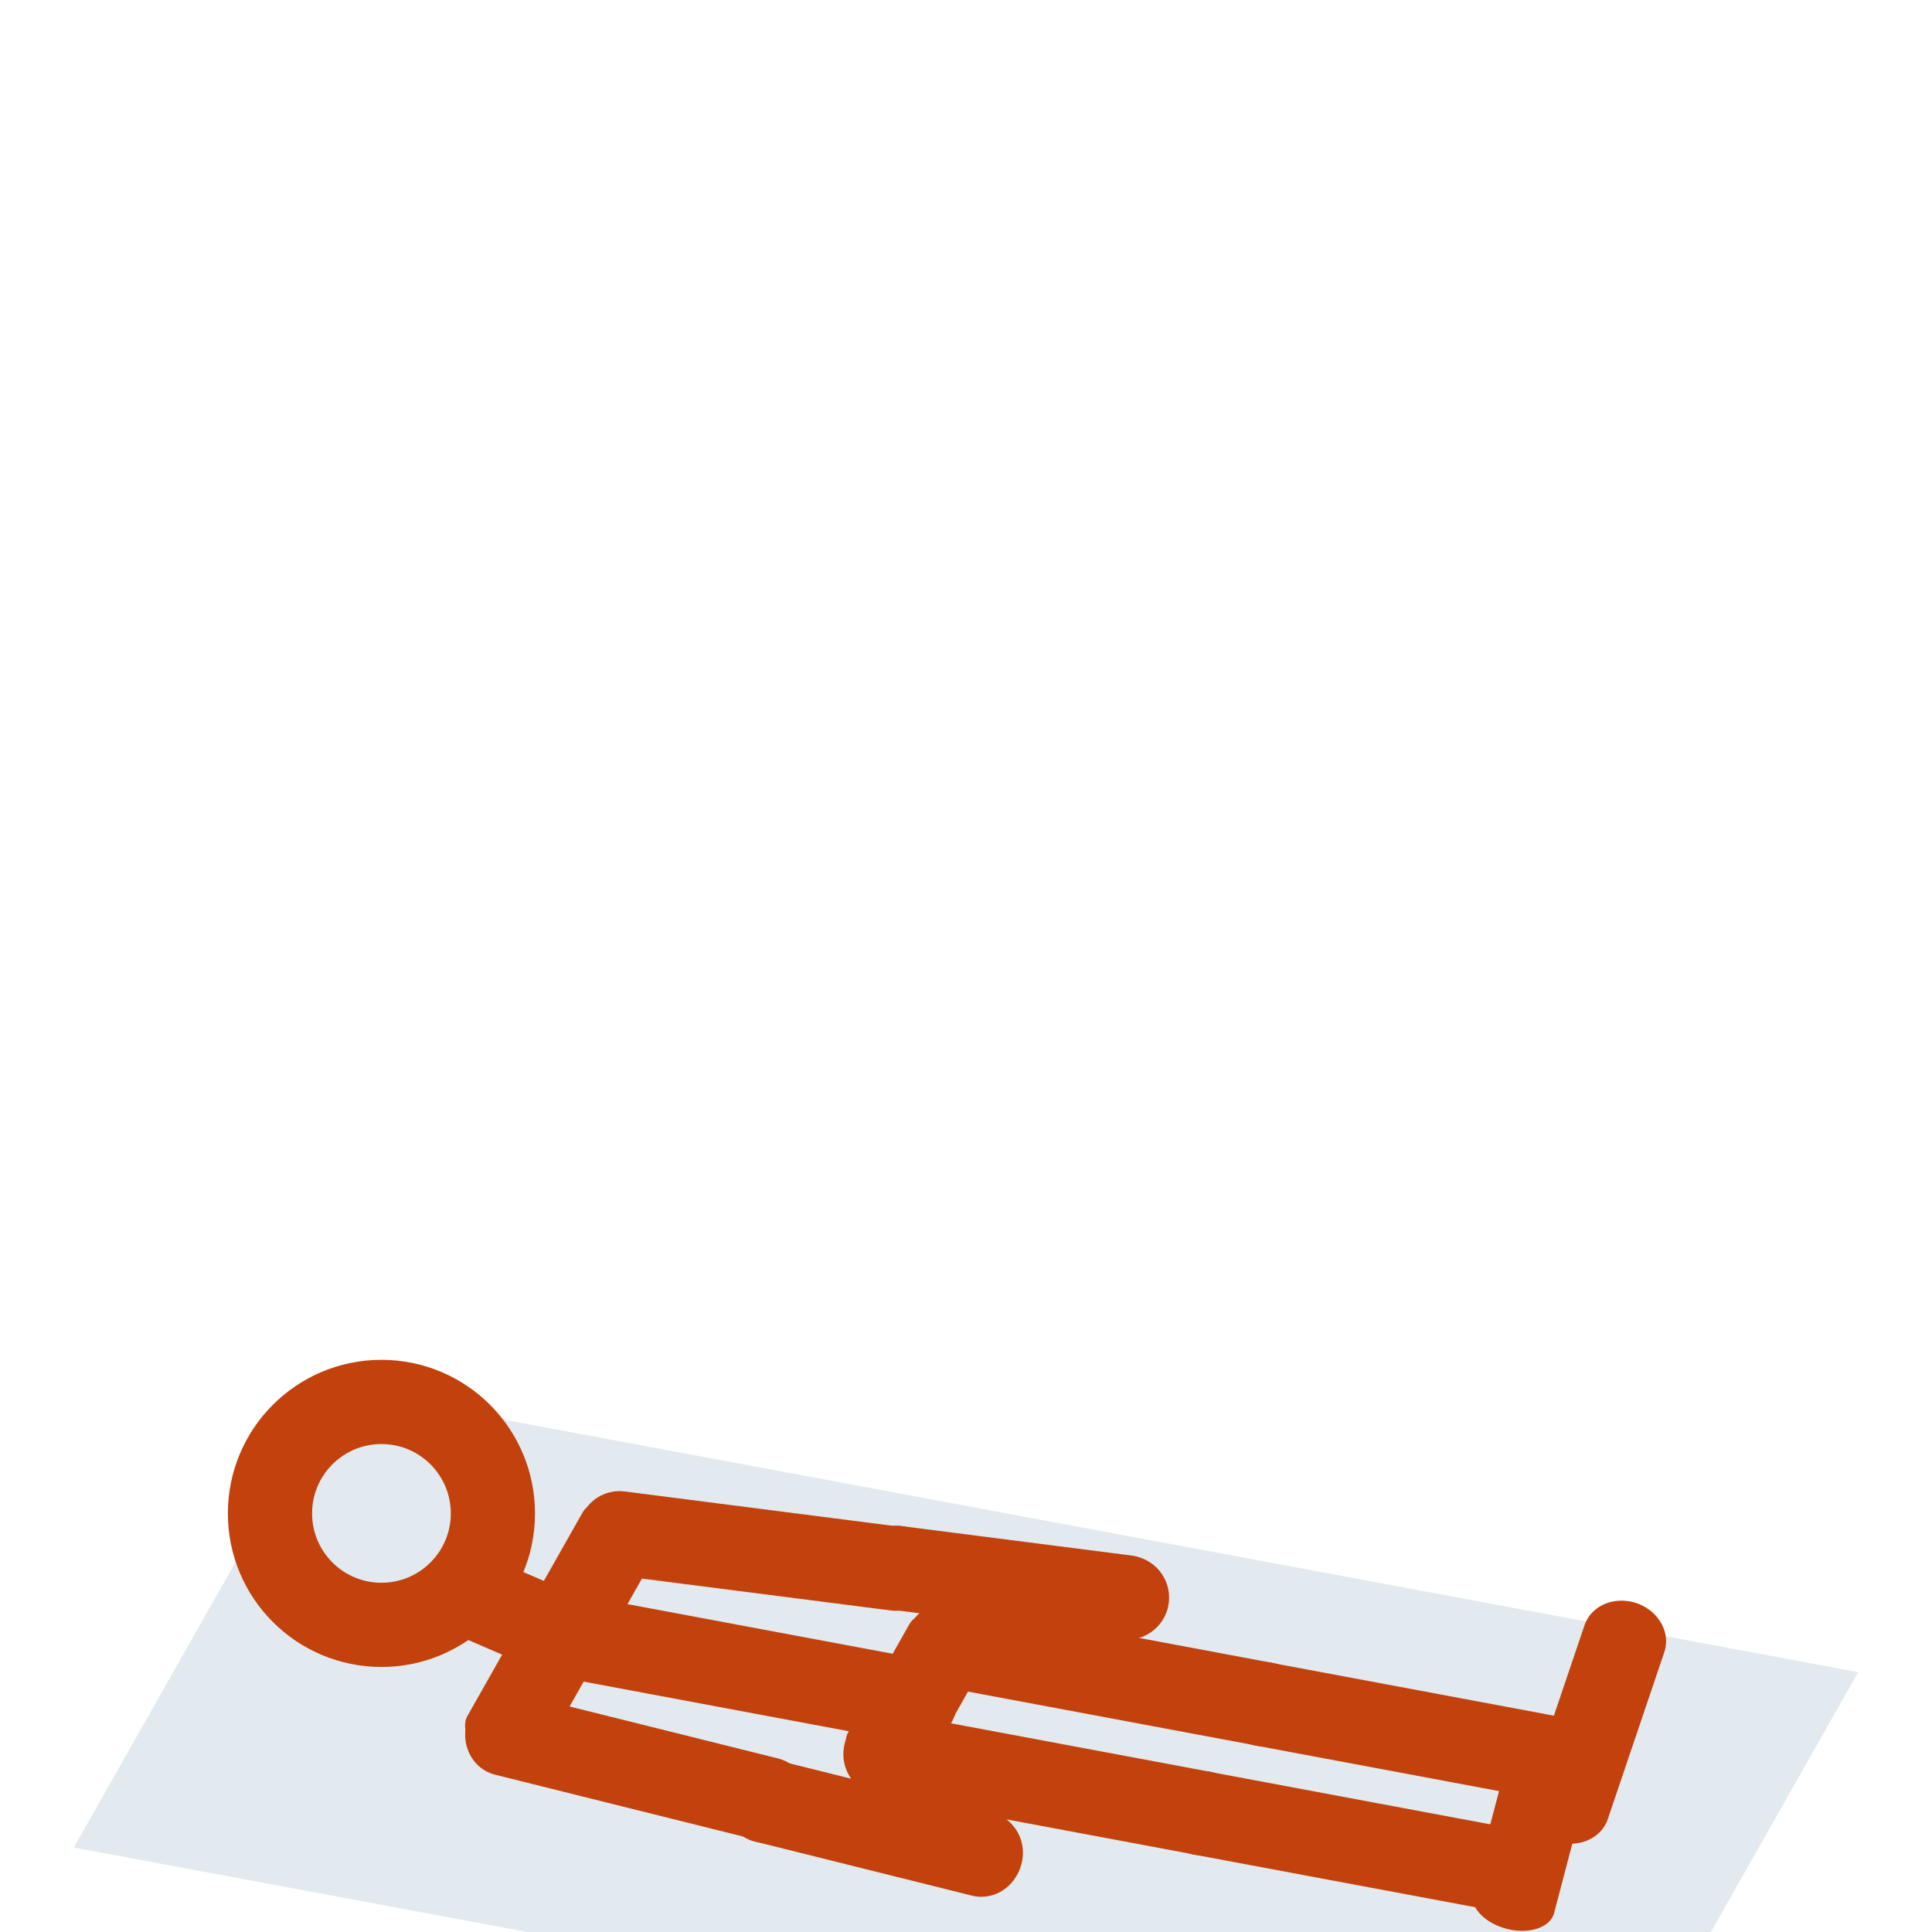
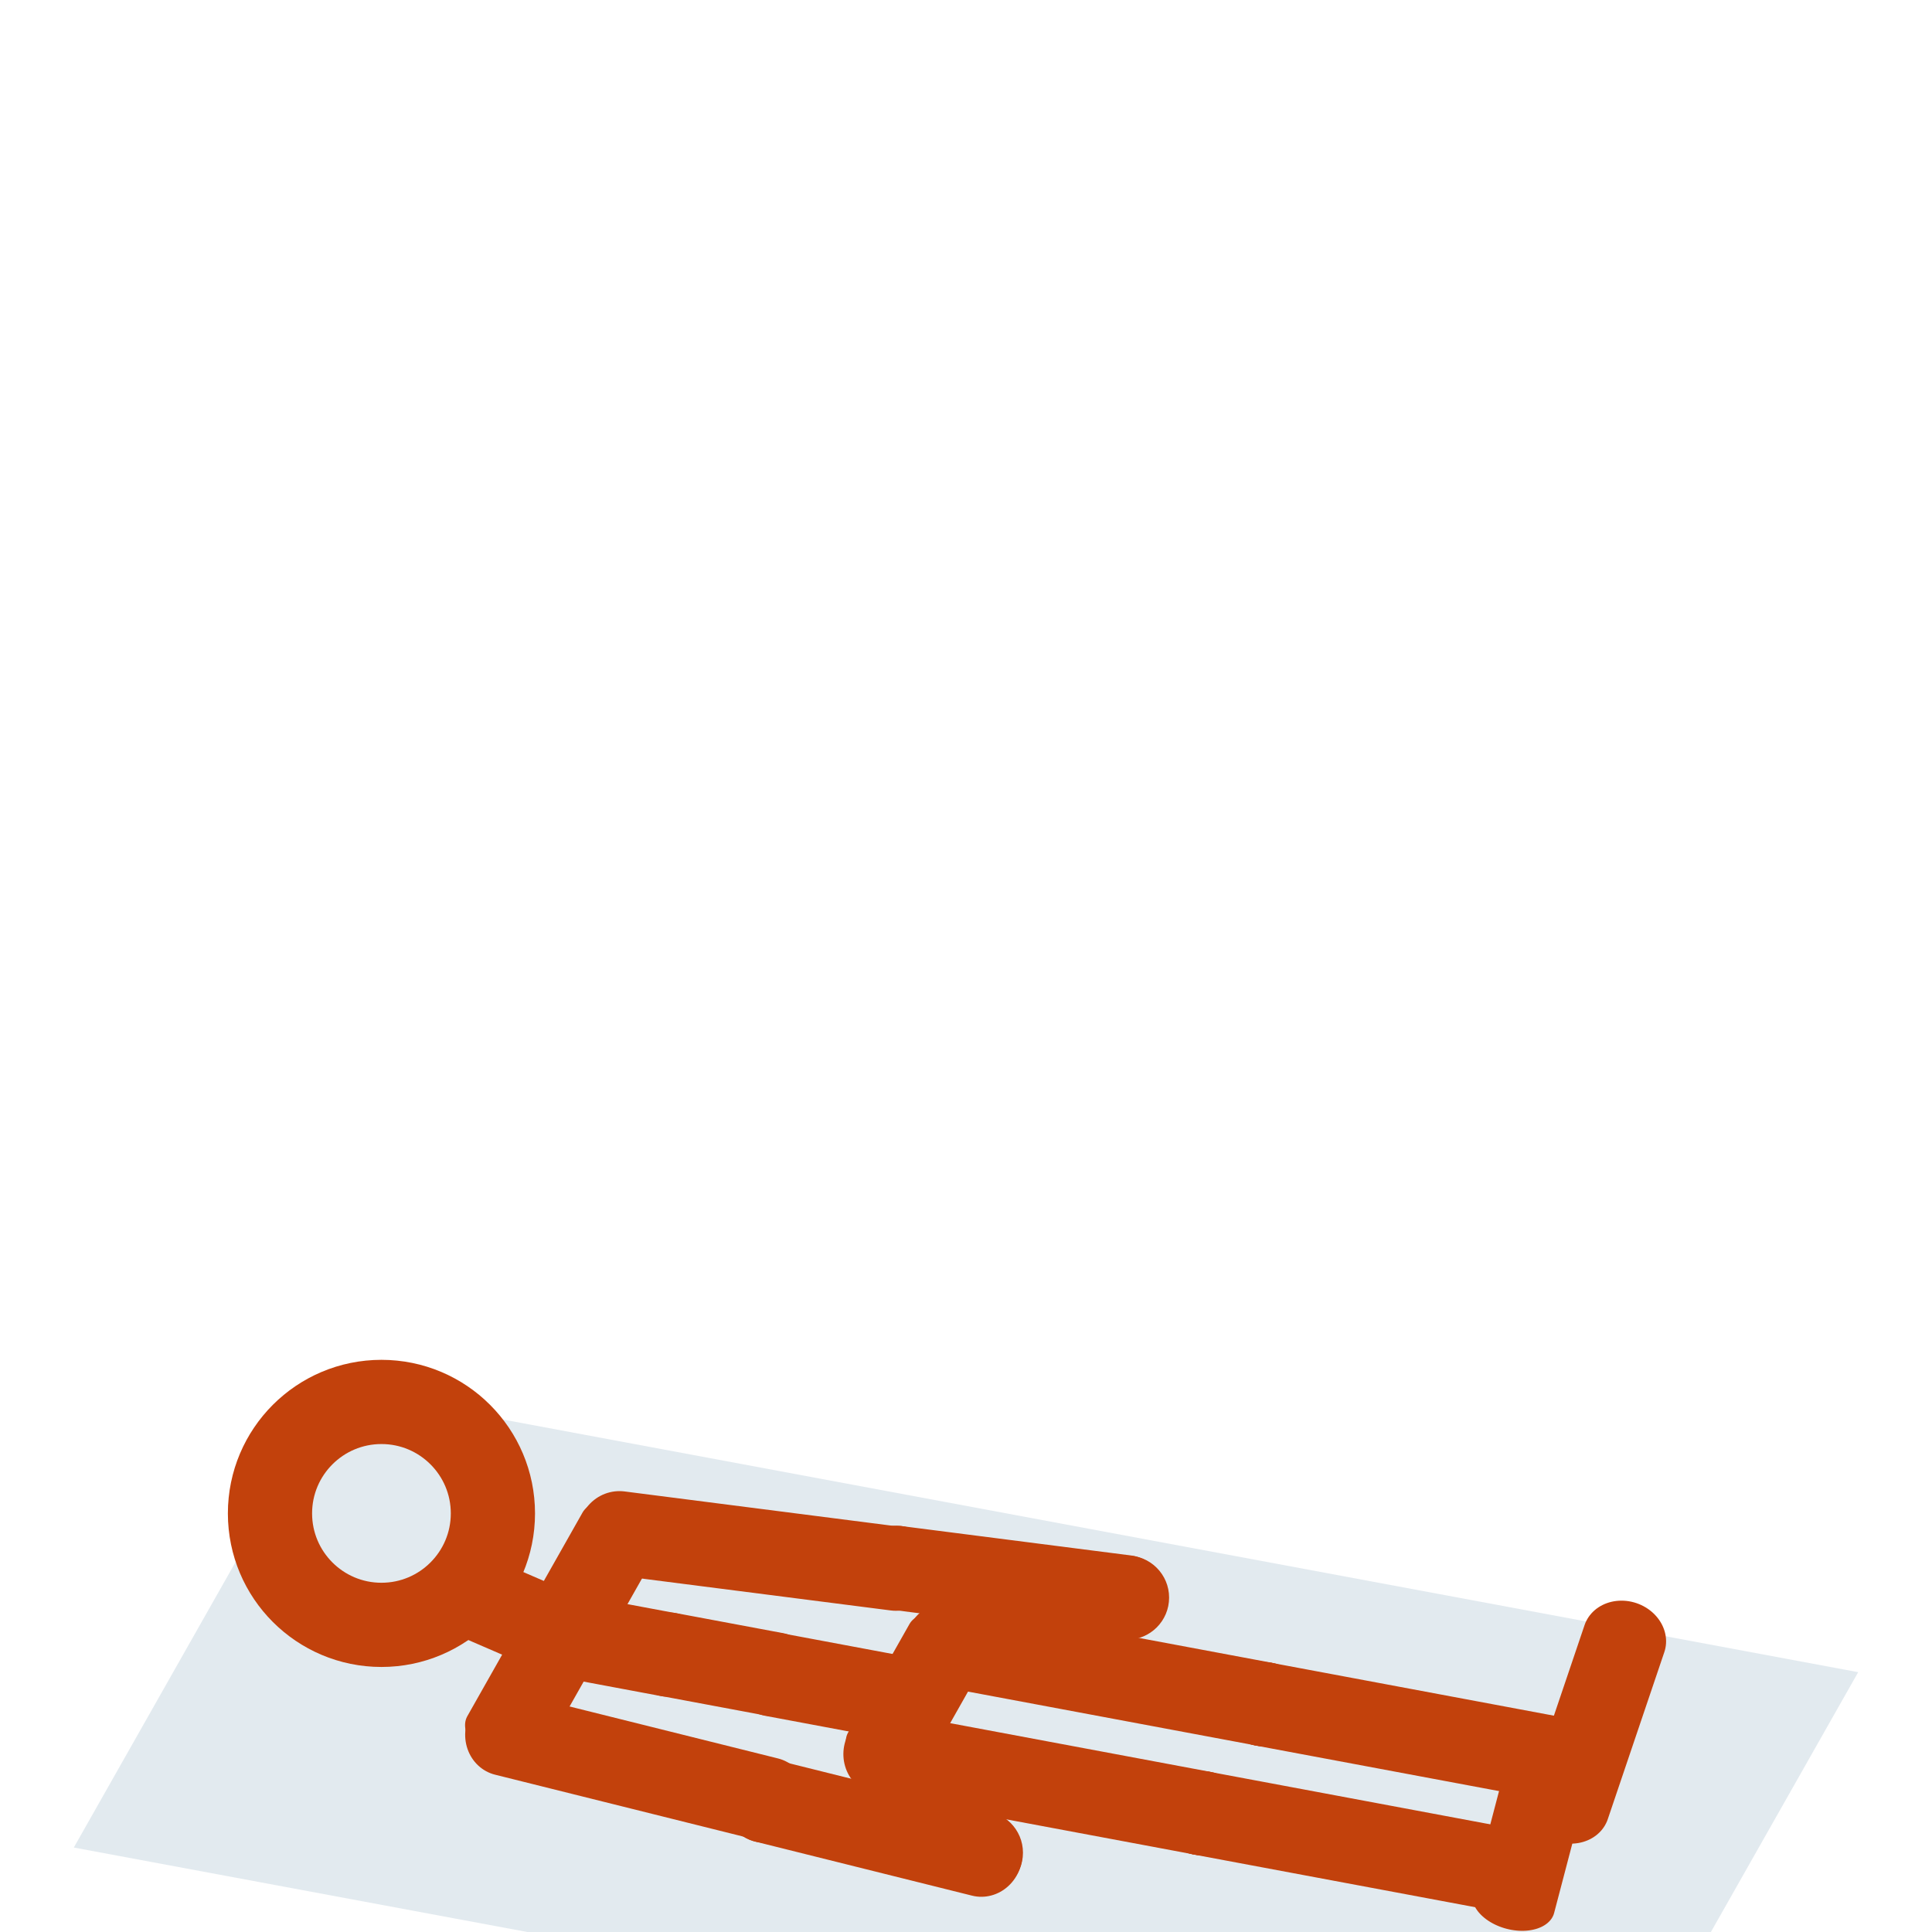
<svg xmlns="http://www.w3.org/2000/svg" class="ex ex-bombeo-tobillo-iso" width="64" height="64" viewBox="-7 -15 78 78" fill="none" stroke="#C2410C" stroke-width="3.4" stroke-linecap="round" stroke-linejoin="round" role="img" aria-label="Bombeo de tobillos — vista isométrica">
  <style>
.ex-bombeo-tobillo-iso *{transform-box:view-box;transform-origin:0 0}
.ex-bombeo-tobillo-iso .k-upper-l{transform:translate(18px,46.9px) rotate(-82.7deg) scaleY(0.98)}
.ex-bombeo-tobillo-iso .k-elbow-l{transform:translate(29.2px,48.3px)}
.ex-bombeo-tobillo-iso .k-fore-l{transform:translate(29.2px,48.3px) rotate(-82.7deg) scaleY(0.98)}
.ex-bombeo-tobillo-iso .k-hand-l{transform:translate(38.5px,49.5px)}
.ex-bombeo-tobillo-iso .k-neck{transform:translate(12px,49.4px) rotate(-66.6deg)}
.ex-bombeo-tobillo-iso .k-shoulders{transform:translate(18px,46.9px) rotate(29.5deg) scaleY(0.63)}
+ .ex-bombeo-tobillo-iso .k-spine2{transform:translate(15.7px,51px) rotate(-79.4deg) scaleY(0.97)}
.ex-bombeo-tobillo-iso .k-head{transform:translate(8.4px,46.1px)}
- .ex-bombeo-tobillo-iso .k-trunk{transform:translate(15.7px,51px) rotate(-79.4deg) scaleY(0.97)}
+ .ex-bombeo-tobillo-iso .k-spine1{transform:translate(20px,51.8px) rotate(-79.4deg) scaleY(0.97)}
.ex-bombeo-tobillo-iso .k-thigh-l{transform:translate(31.2px,51.4px) rotate(-79.4deg) scaleY(0.97)}
+ .ex-bombeo-tobillo-iso .k-spine0{transform:translate(24.2px,52.6px) rotate(-79.4deg) scaleY(0.97)}
.ex-bombeo-tobillo-iso .k-pelvis{transform:translate(31.2px,51.4px) rotate(29.5deg) scaleY(0.63)}
.ex-bombeo-tobillo-iso .k-knee-l{transform:translate(44px,53.8px)}
.ex-bombeo-tobillo-iso .k-shin-l{transform:translate(44px,53.8px) rotate(-79.4deg) scaleY(0.97)}
.ex-bombeo-tobillo-iso .k-upper-r{transform:translate(13.4px,55px) rotate(-76deg) scaleY(0.95)}
.ex-bombeo-tobillo-iso .k-foot-l{transform:translate(56.3px,57.9px) rotate(198.7deg) scaleY(0.89);animation:bombeo-tobillo-iso-foot-l 1.4s linear infinite}
@keyframes bombeo-tobillo-iso-foot-l{0%{transform:translate(57.4px,58.1px) rotate(162.5deg) scaleY(0.96)}8.33%{transform:translate(57.3px,58.1px) rotate(166.9deg) scaleY(0.95)}16.67%{transform:translate(56.9px,58.1px) rotate(179.7deg) scaleY(0.92)}25%{transform:translate(56.3px,57.9px) rotate(198.7deg) scaleY(0.89)}33.33%{transform:translate(55.8px,57.6px) rotate(218.6deg) scaleY(0.89)}41.67%{transform:translate(55.4px,57.3px) rotate(232.7deg) scaleY(0.91)}50%{transform:translate(55.3px,57.2px) rotate(237.7deg) scaleY(0.92)}58.33%{transform:translate(55.4px,57.3px) rotate(232.7deg) scaleY(0.91)}66.67%{transform:translate(55.8px,57.6px) rotate(218.6deg) scaleY(0.89)}75%{transform:translate(56.3px,57.9px) rotate(198.7deg) scaleY(0.89)}83.33%{transform:translate(56.9px,58.1px) rotate(179.7deg) scaleY(0.92)}91.67%{transform:translate(57.3px,58.1px) rotate(166.9deg) scaleY(0.95)}100%{transform:translate(57.4px,58.1px) rotate(162.5deg) scaleY(0.96)}}
.ex-bombeo-tobillo-iso .k-thigh-r{transform:translate(28.7px,55.8px) rotate(-79.4deg) scaleY(0.97)}
.ex-bombeo-tobillo-iso .k-elbow-r{transform:translate(23.9px,57.7px)}
.ex-bombeo-tobillo-iso .k-knee-r{transform:translate(41.5px,58.2px)}
.ex-bombeo-tobillo-iso .k-fore-r{transform:translate(23.9px,57.7px) rotate(-76deg) scaleY(0.95)}
.ex-bombeo-tobillo-iso .k-shin-r{transform:translate(41.5px,58.2px) rotate(-79.4deg) scaleY(0.97)}
.ex-bombeo-tobillo-iso .k-hand-r{transform:translate(32.6px,59.8px)}
.ex-bombeo-tobillo-iso .k-foot-r{transform:translate(54.1px,61.8px) rotate(194.7deg) scaleY(0.65);animation:bombeo-tobillo-iso-foot-r 1.4s linear infinite}
@keyframes bombeo-tobillo-iso-foot-r{0%{transform:translate(55.2px,62px) rotate(149.7deg) scaleY(0.81)}8.33%{transform:translate(55.1px,62px) rotate(154.7deg) scaleY(0.79)}16.67%{transform:translate(54.6px,62px) rotate(169.9deg) scaleY(0.72)}25%{transform:translate(54.1px,61.8px) rotate(194.7deg) scaleY(0.65)}33.33%{transform:translate(53.5px,61.5px) rotate(222deg) scaleY(0.65)}41.67%{transform:translate(53.2px,61.3px) rotate(240.8deg) scaleY(0.69)}50%{transform:translate(53.1px,61.1px) rotate(247.1deg) scaleY(0.71)}58.33%{transform:translate(53.2px,61.3px) rotate(240.8deg) scaleY(0.69)}66.67%{transform:translate(53.5px,61.5px) rotate(222deg) scaleY(0.65)}75%{transform:translate(54.1px,61.8px) rotate(194.7deg) scaleY(0.65)}83.33%{transform:translate(54.6px,62px) rotate(169.9deg) scaleY(0.72)}91.67%{transform:translate(55.1px,62px) rotate(154.7deg) scaleY(0.79)}100%{transform:translate(55.2px,62px) rotate(149.7deg) scaleY(0.81)}}
@media (prefers-reduced-motion: reduce){.ex-bombeo-tobillo-iso *{animation:none !important}}
</style>
  <polygon points="6.49,41.04 68.02,52.51 57.51,71.05 -4.02,59.59" fill="#E2EAEF" stroke="none" />
  <line class="k-upper-l" x1="0" y1="0" x2="0" y2="11.5" />
  <circle class="k-elbow-l" r="1.7" fill="#C2410C" stroke="none" />
  <line class="k-fore-l" x1="0" y1="0" x2="0" y2="9.5" />
  <circle class="k-hand-l" r="1.7" fill="#C2410C" stroke="none" />
  <line class="k-neck" x1="0" y1="0" x2="0" y2="4" />
  <line class="k-shoulders" x1="0" y1="0" x2="0" y2="15" />
+   <line class="k-spine2" x1="0" y1="0" x2="0" y2="4.5" />
  <circle class="k-head" r="4.5" />
-   <line class="k-trunk" x1="0" y1="0" x2="0" y2="15" />
+   <line class="k-spine1" x1="0" y1="0" x2="0" y2="4.5" />
  <line class="k-thigh-l" x1="0" y1="0" x2="0" y2="13.5" />
+   <line class="k-spine0" x1="0" y1="0" x2="0" y2="6" />
  <line class="k-pelvis" x1="0" y1="0" x2="0" y2="8" />
  <circle class="k-knee-l" r="1.7" fill="#C2410C" stroke="none" />
  <line class="k-shin-l" x1="0" y1="0" x2="0" y2="13.5" />
  <line class="k-upper-r" x1="0" y1="0" x2="0" y2="11.5" />
  <line class="k-foot-l" x1="0" y1="0" x2="0" y2="8" />
  <line class="k-thigh-r" x1="0" y1="0" x2="0" y2="13.5" />
  <circle class="k-elbow-r" r="1.7" fill="#C2410C" stroke="none" />
  <circle class="k-knee-r" r="1.7" fill="#C2410C" stroke="none" />
  <line class="k-fore-r" x1="0" y1="0" x2="0" y2="9.5" />
  <line class="k-shin-r" x1="0" y1="0" x2="0" y2="13.5" />
  <circle class="k-hand-r" r="1.7" fill="#C2410C" stroke="none" />
  <line class="k-foot-r" x1="0" y1="0" x2="0" y2="8" />
</svg>
